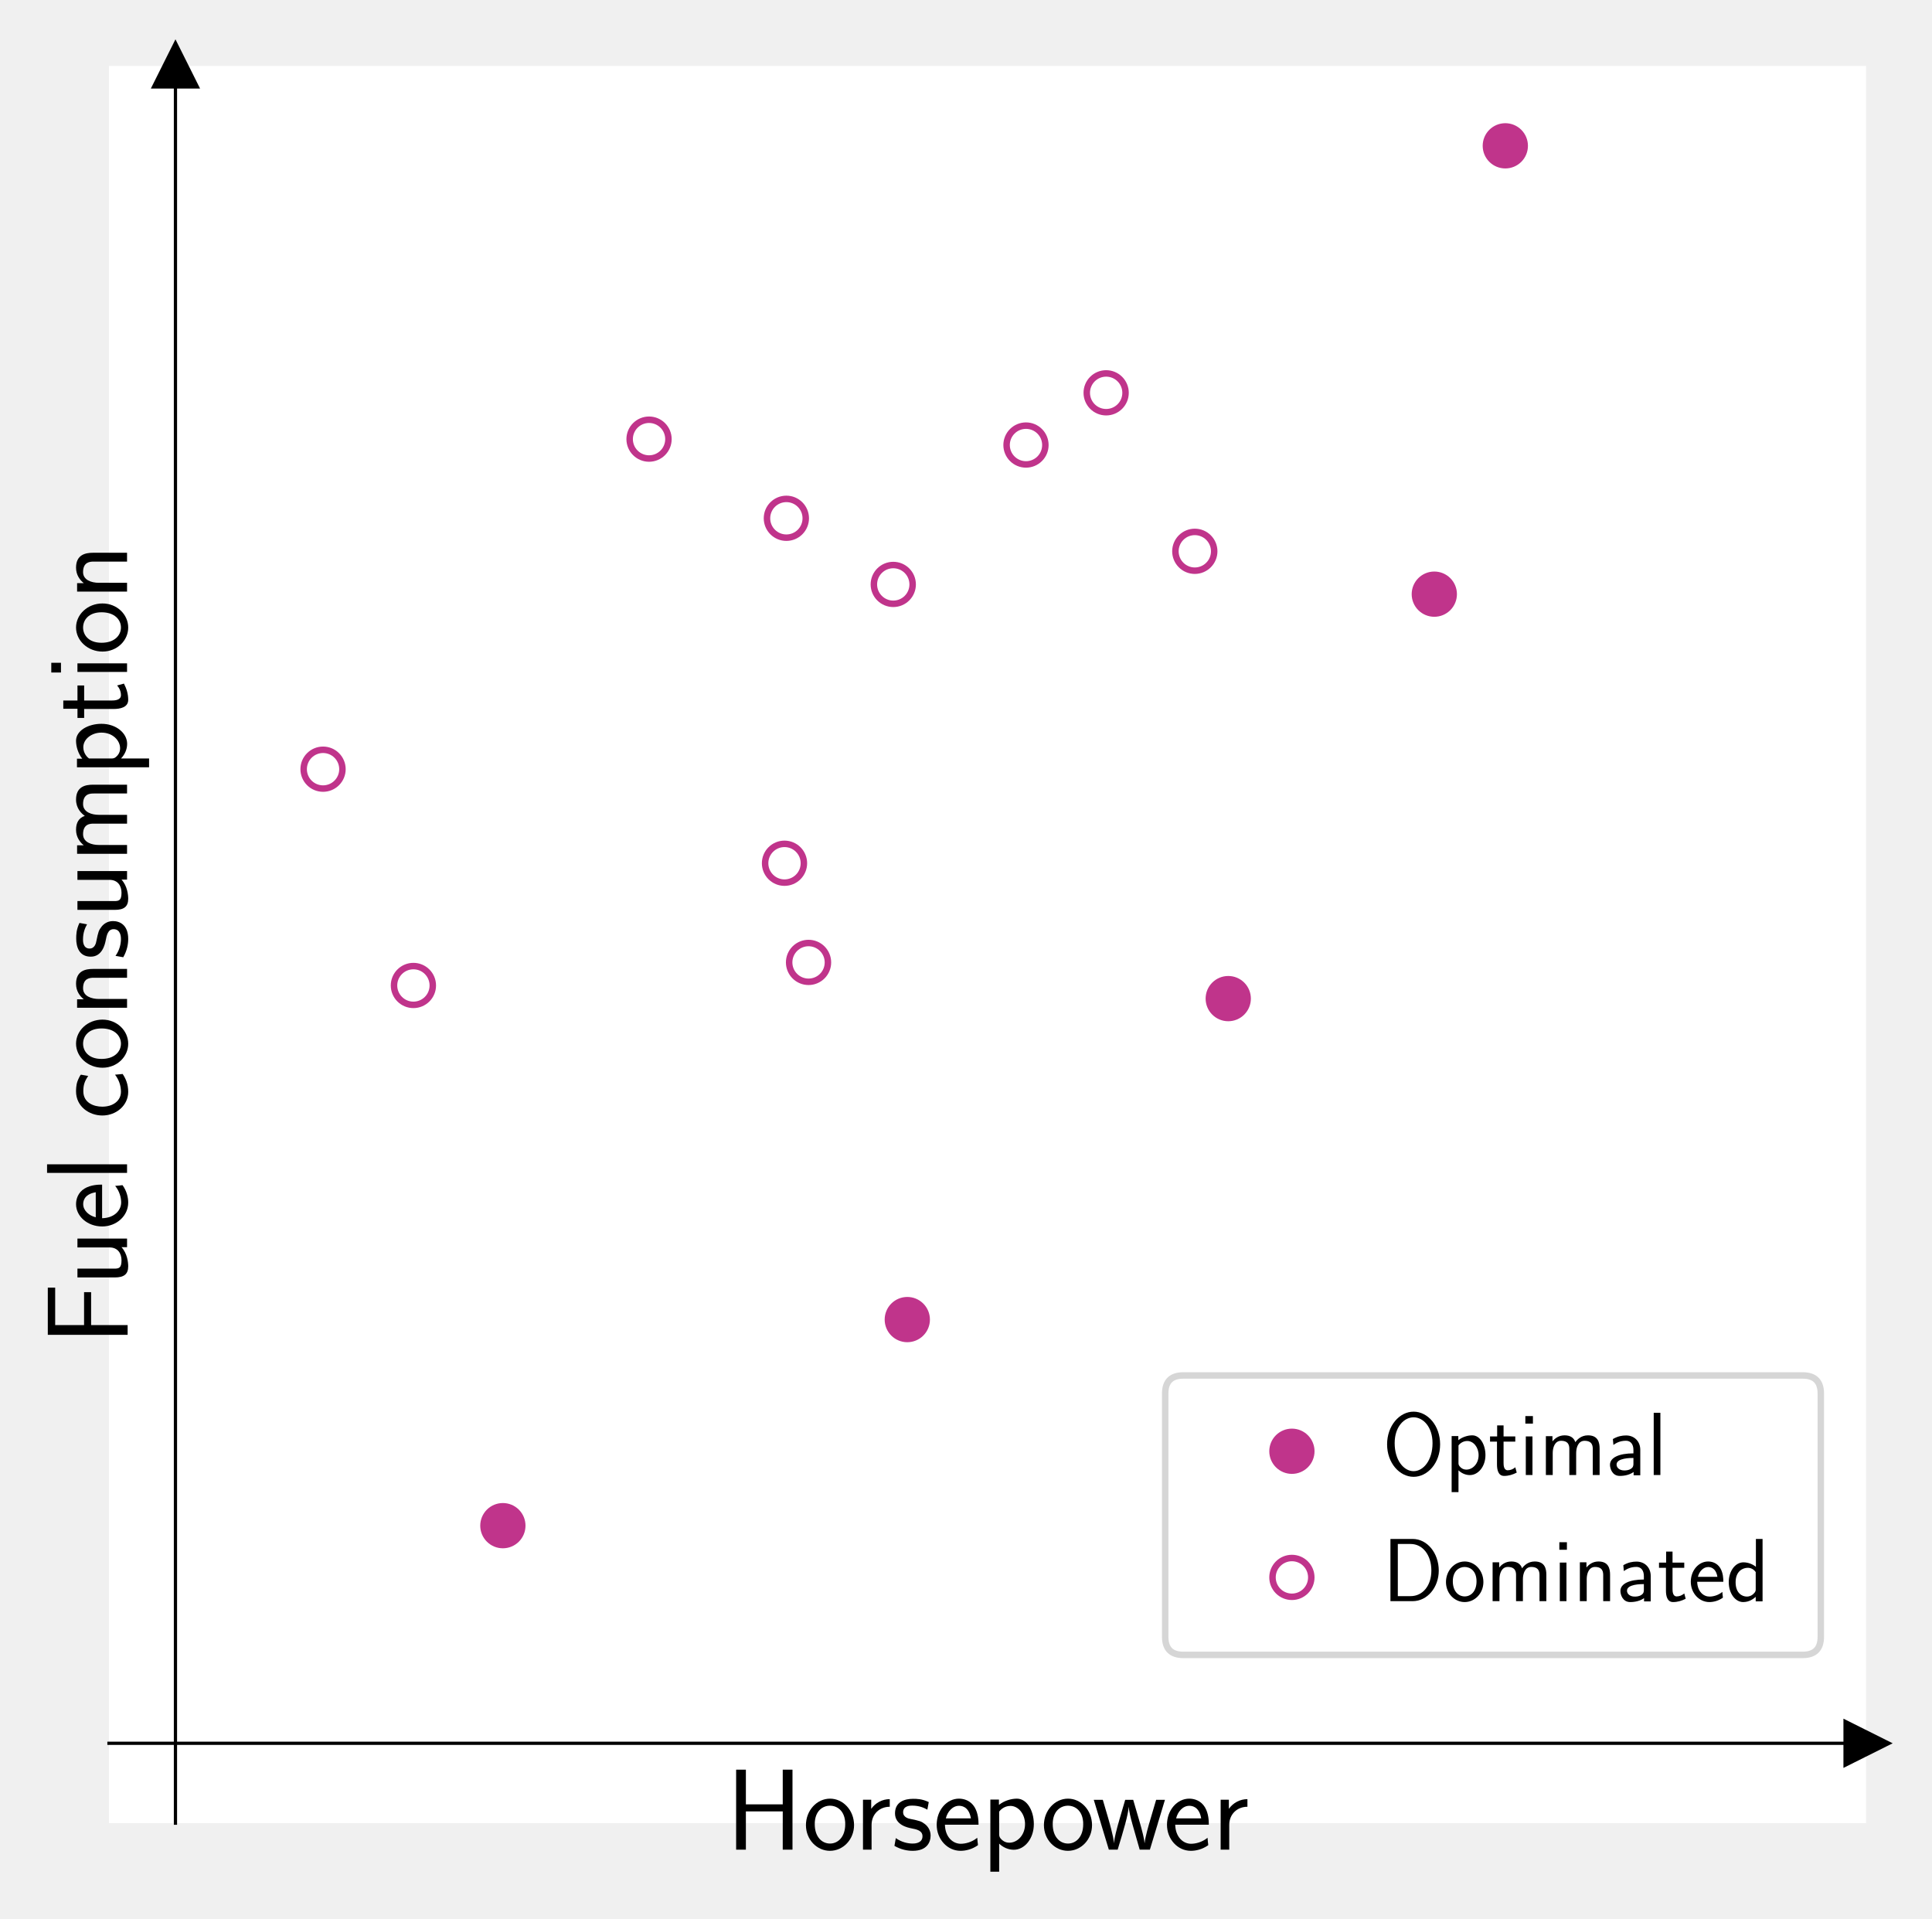
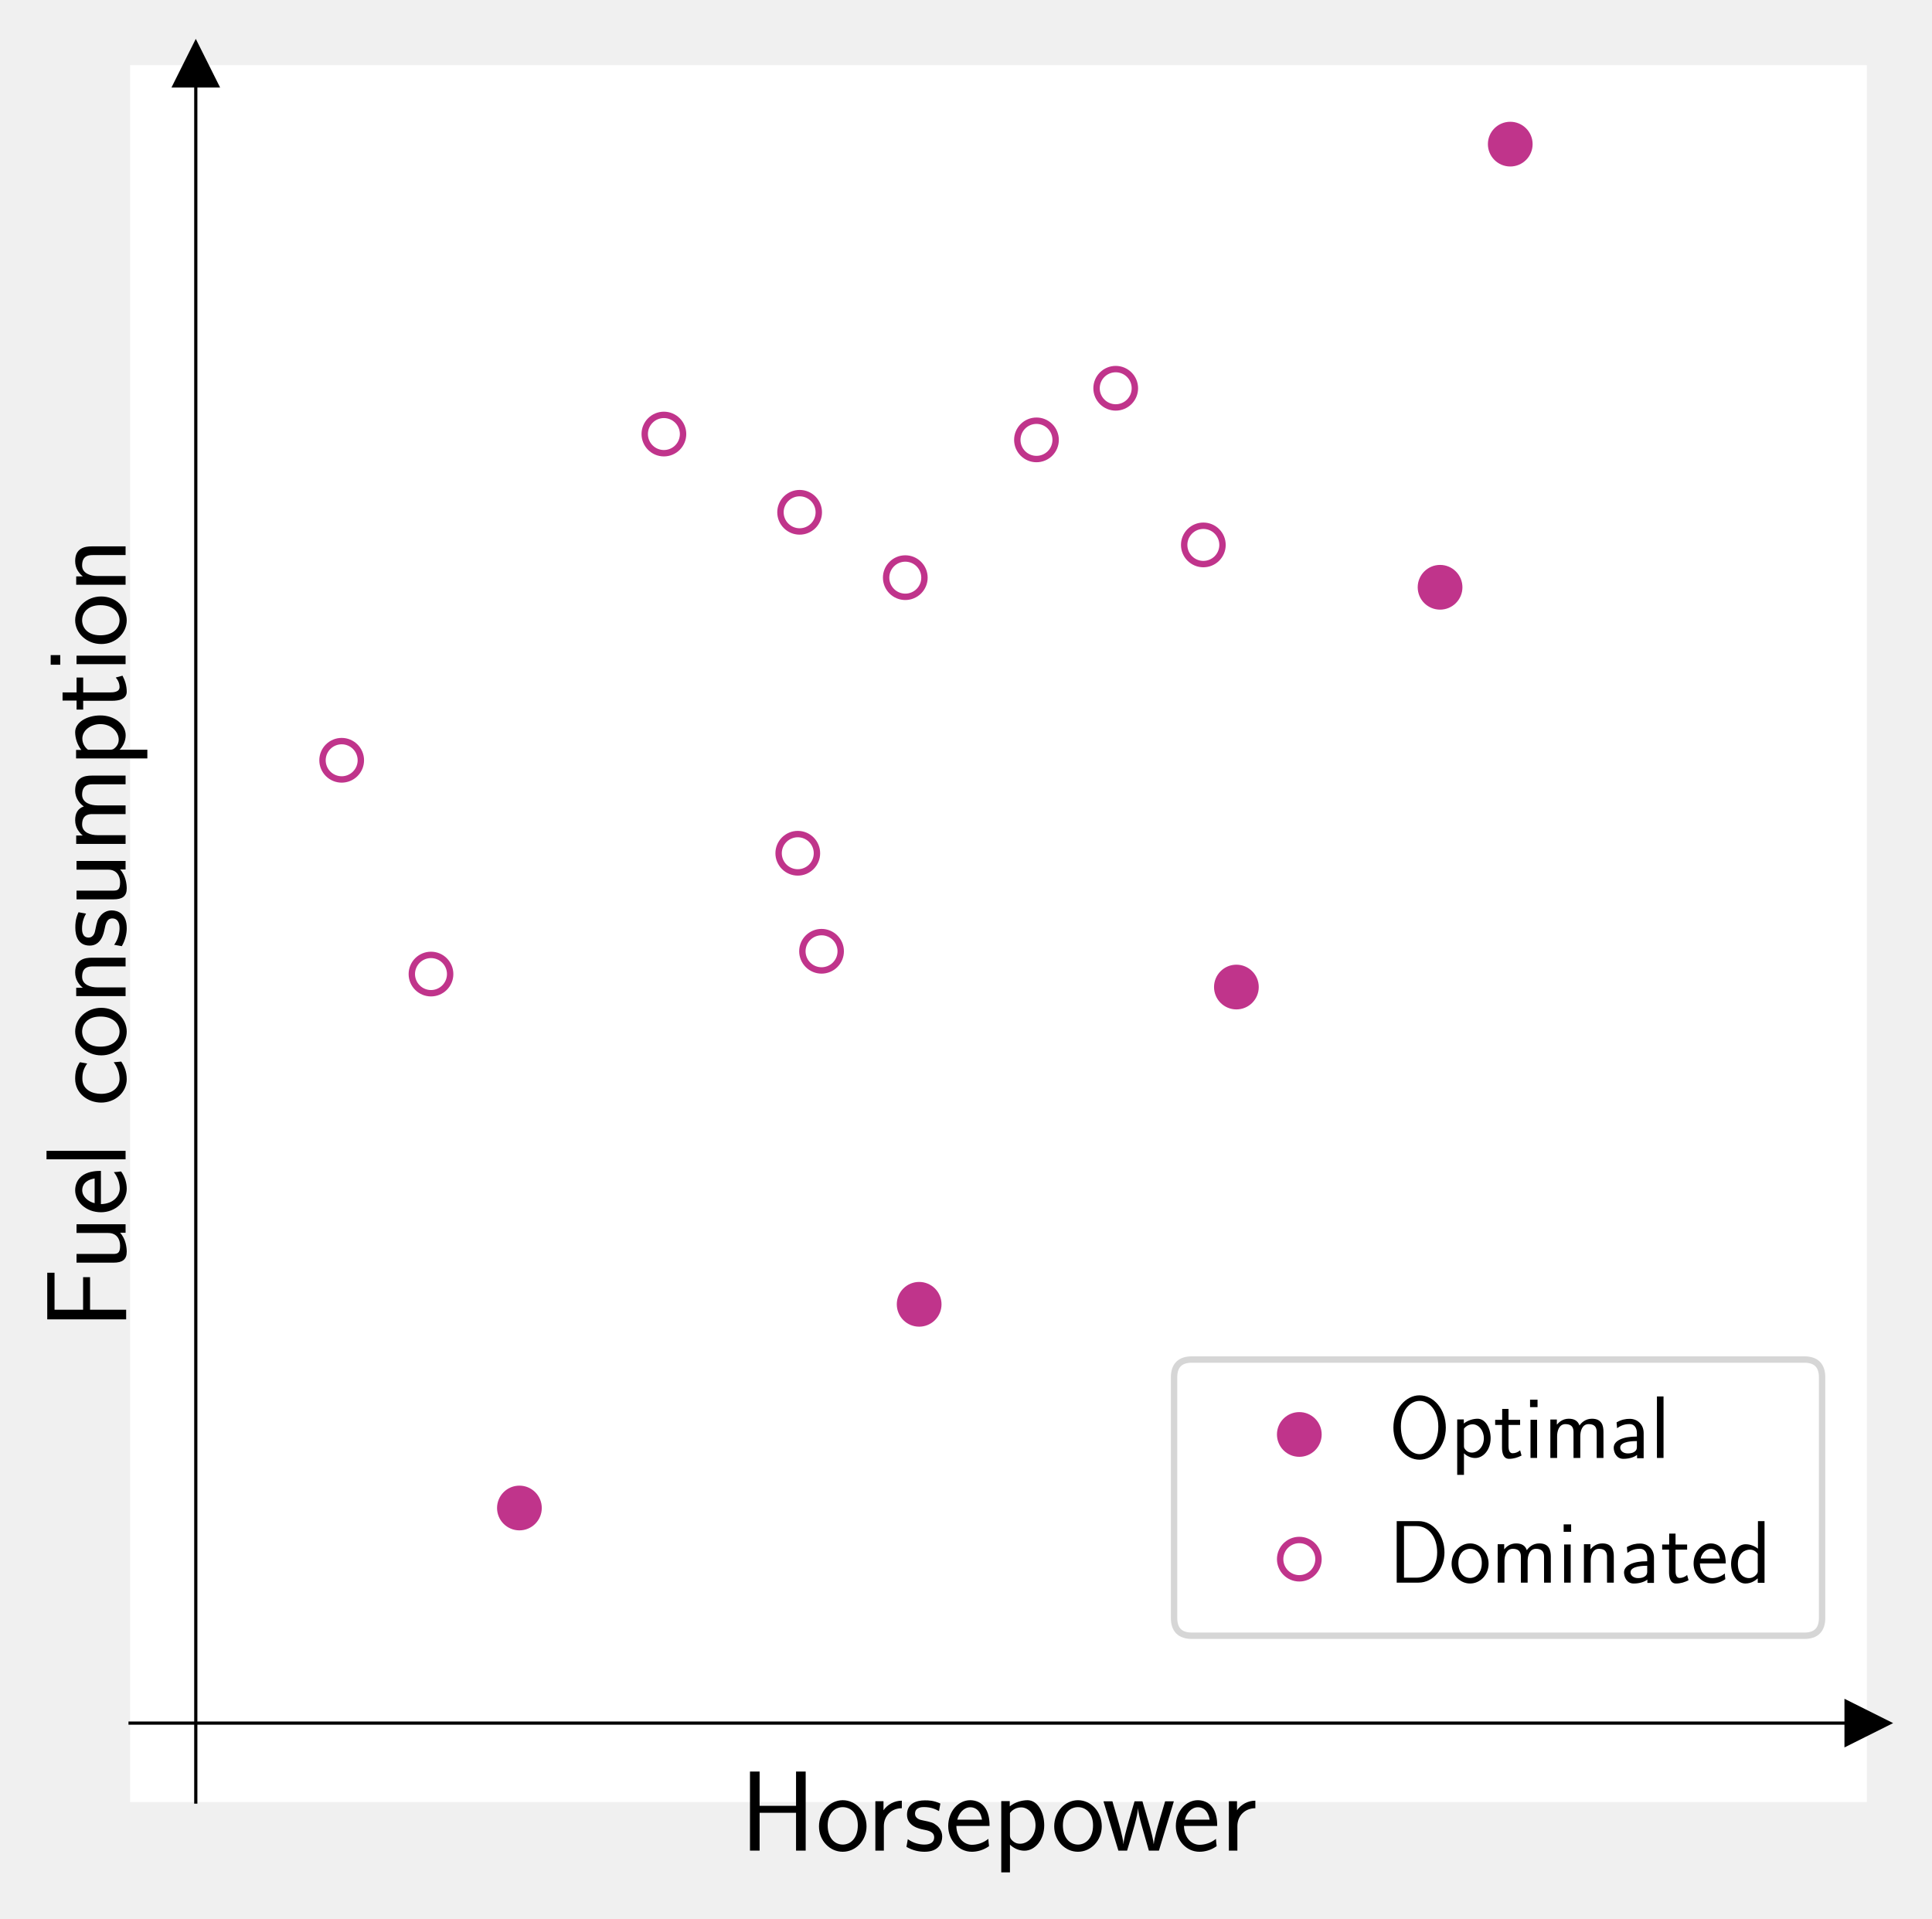
- <svg xmlns="http://www.w3.org/2000/svg" xmlns:xlink="http://www.w3.org/1999/xlink" width="298.856pt" height="296.787pt" viewBox="0 0 298.856 296.787" version="1.1">
+ <svg xmlns="http://www.w3.org/2000/svg" xmlns:xlink="http://www.w3.org/1999/xlink" width="302.356pt" height="300.287pt" viewBox="0 0 302.356 300.287" version="1.1">
  <defs>
    <style type="text/css">*{stroke-linejoin: round; stroke-linecap: butt}</style>
  </defs>
  <g id="figure_1">
    <g id="patch_1">
-       <path d="M 0 296.787  L 298.856 296.787  L 298.856 -0  L 0 -0  L 0 296.787  z " style="fill: none" />
+       <path d="M -0 300.287  L 302.356 300.287  L 302.356 0  L -0 0  L -0 300.287  z " style="fill: none" />
    </g>
    <g id="axes_1">
      <g id="patch_2">
-         <path d="M 16.856 282  L 288.656 282  L 288.656 10.2  L 16.856 10.2  z " style="fill: #ffffff" />
+         <path d="M 20.356 282  L 292.156 282  L 292.156 10.2  L 20.356 10.2  z " style="fill: #ffffff" />
      </g>
      <g id="PathCollection_1">
        <defs>
-           <path id="mca9f796627" d="M 0 3  C 0.796 3 1.559 2.684 2.121 2.121  C 2.684 1.559 3 0.796 3 0  C 3 -0.796 2.684 -1.559 2.121 -2.121  C 1.559 -2.684 0.796 -3 0 -3  C -0.796 -3 -1.559 -2.684 -2.121 -2.121  C -2.684 -1.559 -3 -0.796 -3 0  C -3 0.796 -2.684 1.559 -2.121 2.121  C -1.559 2.684 -0.796 3 0 3  z " style="stroke: #c0348b" />
+           <path id="me721140af1" d="M 0 3  C 0.796 3 1.559 2.684 2.121 2.121  C 2.684 1.559 3 0.796 3 0  C 3 -0.796 2.684 -1.559 2.121 -2.121  C 1.559 -2.684 0.796 -3 0 -3  C -0.796 -3 -1.559 -2.684 -2.121 -2.121  C -2.684 -1.559 -3 -0.796 -3 0  C -3 0.796 -2.684 1.559 -2.121 2.121  C -1.559 2.684 -0.796 3 0 3  z " style="stroke: #c0348b" />
        </defs>
-         <g clip-path="url(#p72cce3ea87)">
-           <use xlink:href="#mca9f796627" x="232.853" y="22.555" style="fill: #c0348b; stroke: #c0348b" />
-           <use xlink:href="#mca9f796627" x="221.869" y="91.902" style="fill: #c0348b; stroke: #c0348b" />
-           <use xlink:href="#mca9f796627" x="189.994" y="154.461" style="fill: #c0348b; stroke: #c0348b" />
-           <use xlink:href="#mca9f796627" x="140.347" y="204.108" style="fill: #c0348b; stroke: #c0348b" />
-           <use xlink:href="#mca9f796627" x="77.788" y="235.984" style="fill: #c0348b; stroke: #c0348b" />
+         <g clip-path="url(#p62f2c48f23)">
+           <use xlink:href="#me721140af1" x="236.353" y="22.555" style="fill: #c0348b; stroke: #c0348b" />
+           <use xlink:href="#me721140af1" x="225.369" y="91.902" style="fill: #c0348b; stroke: #c0348b" />
+           <use xlink:href="#me721140af1" x="193.494" y="154.461" style="fill: #c0348b; stroke: #c0348b" />
+           <use xlink:href="#me721140af1" x="143.847" y="204.108" style="fill: #c0348b; stroke: #c0348b" />
+           <use xlink:href="#me721140af1" x="81.288" y="235.984" style="fill: #c0348b; stroke: #c0348b" />
        </g>
      </g>
      <g id="PathCollection_2">
        <defs>
-           <path id="C0_0_b3a6db2d13" d="M 0 3  C 0.796 3 1.559 2.684 2.121 2.121  C 2.684 1.559 3 0.796 3 -0  C 3 -0.796 2.684 -1.559 2.121 -2.121  C 1.559 -2.684 0.796 -3 0 -3  C -0.796 -3 -1.559 -2.684 -2.121 -2.121  C -2.684 -1.559 -3 -0.796 -3 0  C -3 0.796 -2.684 1.559 -2.121 2.121  C -1.559 2.684 -0.796 3 0 3  z " />
+           <path id="C0_0_d88b64f046" d="M 0 3  C 0.796 3 1.559 2.684 2.121 2.121  C 2.684 1.559 3 0.796 3 -0  C 3 -0.796 2.684 -1.559 2.121 -2.121  C 1.559 -2.684 0.796 -3 0 -3  C -0.796 -3 -1.559 -2.684 -2.121 -2.121  C -2.684 -1.559 -3 -0.796 -3 0  C -3 0.796 -2.684 1.559 -2.121 2.121  C -1.559 2.684 -0.796 3 0 3  z " />
        </defs>
-         <g clip-path="url(#p72cce3ea87)">
-           <use xlink:href="#C0_0_b3a6db2d13" x="121.641" y="80.167" style="fill: none; stroke: #c0348b" />
+         <g clip-path="url(#p62f2c48f23)">
+           <use xlink:href="#C0_0_d88b64f046" x="125.141" y="80.167" style="fill: none; stroke: #c0348b" />
        </g>
-         <g clip-path="url(#p72cce3ea87)">
-           <use xlink:href="#C0_0_b3a6db2d13" x="100.399" y="67.923" style="fill: none; stroke: #c0348b" />
+         <g clip-path="url(#p62f2c48f23)">
+           <use xlink:href="#C0_0_d88b64f046" x="103.899" y="67.923" style="fill: none; stroke: #c0348b" />
        </g>
-         <g clip-path="url(#p72cce3ea87)">
-           <use xlink:href="#C0_0_b3a6db2d13" x="171.108" y="60.759" style="fill: none; stroke: #c0348b" />
+         <g clip-path="url(#p62f2c48f23)">
+           <use xlink:href="#C0_0_d88b64f046" x="174.608" y="60.759" style="fill: none; stroke: #c0348b" />
        </g>
-         <g clip-path="url(#p72cce3ea87)">
-           <use xlink:href="#C0_0_b3a6db2d13" x="184.822" y="85.273" style="fill: none; stroke: #c0348b" />
+         <g clip-path="url(#p62f2c48f23)">
+           <use xlink:href="#C0_0_d88b64f046" x="188.322" y="85.273" style="fill: none; stroke: #c0348b" />
        </g>
-         <g clip-path="url(#p72cce3ea87)">
-           <use xlink:href="#C0_0_b3a6db2d13" x="63.949" y="152.429" style="fill: none; stroke: #c0348b" />
+         <g clip-path="url(#p62f2c48f23)">
+           <use xlink:href="#C0_0_d88b64f046" x="67.449" y="152.429" style="fill: none; stroke: #c0348b" />
        </g>
-         <g clip-path="url(#p72cce3ea87)">
-           <use xlink:href="#C0_0_b3a6db2d13" x="138.177" y="90.396" style="fill: none; stroke: #c0348b" />
+         <g clip-path="url(#p62f2c48f23)">
+           <use xlink:href="#C0_0_d88b64f046" x="141.677" y="90.396" style="fill: none; stroke: #c0348b" />
        </g>
-         <g clip-path="url(#p72cce3ea87)">
-           <use xlink:href="#C0_0_b3a6db2d13" x="121.352" y="133.523" style="fill: none; stroke: #c0348b" />
+         <g clip-path="url(#p62f2c48f23)">
+           <use xlink:href="#C0_0_d88b64f046" x="124.852" y="133.523" style="fill: none; stroke: #c0348b" />
        </g>
-         <g clip-path="url(#p72cce3ea87)">
-           <use xlink:href="#C0_0_b3a6db2d13" x="158.707" y="68.836" style="fill: none; stroke: #c0348b" />
+         <g clip-path="url(#p62f2c48f23)">
+           <use xlink:href="#C0_0_d88b64f046" x="162.207" y="68.836" style="fill: none; stroke: #c0348b" />
        </g>
-         <g clip-path="url(#p72cce3ea87)">
-           <use xlink:href="#C0_0_b3a6db2d13" x="49.972" y="118.974" style="fill: none; stroke: #c0348b" />
+         <g clip-path="url(#p62f2c48f23)">
+           <use xlink:href="#C0_0_d88b64f046" x="53.472" y="118.974" style="fill: none; stroke: #c0348b" />
        </g>
-         <g clip-path="url(#p72cce3ea87)">
-           <use xlink:href="#C0_0_b3a6db2d13" x="125.071" y="148.862" style="fill: none; stroke: #c0348b" />
+         <g clip-path="url(#p62f2c48f23)">
+           <use xlink:href="#C0_0_d88b64f046" x="128.571" y="148.862" style="fill: none; stroke: #c0348b" />
        </g>
      </g>
      <g id="matplotlib.axis_1">
        <g id="text_1">
-           <g transform="translate(112.2937 286.0988)scale(0.18 -0.18)">
+           <g transform="translate(115.7937 289.5988)scale(0.18 -0.18)">
            <defs>
              <path id="CMSS17-48" d="M 3674 4416  L 3136 4416  L 3136 2501  L 1101 2501  L 1101 4416  L 563 4416  L 563 0  L 1101 0  L 1101 2112  L 3136 2112  L 3136 0  L 3674 0  L 3674 4416  z " transform="scale(0.015625)" />
              <path id="CMSS17-6f" d="M 2829 1356  C 2829 2176 2221 2816 1504 2816  C 768 2816 173 2157 173 1356  C 173 544 787 -64 1498 -64  C 2227 -64 2829 563 2829 1356  z M 1504 337  C 1050 337 659 709 659 1408  C 659 2151 1114 2427 1498 2427  C 1914 2427 2342 2126 2342 1408  C 2342 683 1926 337 1504 337  z " transform="scale(0.015625)" />
              <path id="CMSS17-72" d="M 954 1363  C 954 1965 1395 2368 1958 2368  L 1958 2789  C 1549 2789 1165 2585 934 2253  L 934 2758  L 480 2758  L 480 0  L 954 0  L 954 1363  z " transform="scale(0.015625)" />
              <path id="CMSS17-73" d="M 2061 2627  C 1683 2807 1389 2807 1197 2807  C 742 2807 198 2648 198 2003  C 198 1359 902 1218 1094 1179  C 1389 1122 1715 1058 1715 740  C 1715 337 1254 337 1171 337  C 915 337 563 407 243 638  L 166 210  C 531 0 883 -64 1178 -64  C 1965 -64 2163 416 2163 781  C 2163 1094 1984 1305 1862 1401  C 1651 1568 1574 1587 1050 1696  C 960 1709 646 1779 646 2066  C 646 2432 1050 2432 1139 2432  C 1555 2432 1811 2303 1984 2208  L 2061 2627  z " transform="scale(0.015625)" />
              <path id="CMSS17-65" d="M 2502 1377  C 2502 1590 2490 2003 2285 2345  C 2061 2713 1696 2816 1421 2816  C 755 2816 192 2188 192 1375  C 192 582 774 -64 1510 -64  C 1798 -64 2150 19 2470 248  C 2470 274 2458 414 2451 420  C 2451 433 2432 630 2432 656  C 2125 407 1773 325 1517 325  C 1107 325 666 667 646 1377  L 2502 1377  z M 698 1728  C 781 2084 1062 2421 1421 2421  C 1517 2421 1965 2421 2080 1728  L 698 1728  z " transform="scale(0.015625)" />
              <path id="CMSS17-70" d="M 966 333  C 1178 129 1466 -5 1773 -5  C 2368 -5 2880 603 2880 1412  C 2880 2159 2496 2816 1946 2816  C 1626 2816 1242 2702 954 2472  L 954 2765  L 480 2765  L 480 -1216  L 966 -1216  L 966 333  z M 966 2100  C 1018 2176 1235 2415 1587 2415  C 2035 2415 2394 1960 2394 1412  C 2394 787 1958 384 1530 384  C 1402 384 1267 415 1139 523  C 966 674 966 768 966 857  L 966 2100  z " transform="scale(0.015625)" />
              <path id="CMSS17-77" d="M 4013 2752  L 3526 2752  L 3187 1601  C 3117 1358 2918 685 2893 371  L 2886 371  C 2874 564 2765 1024 2586 1633  L 2259 2752  L 1818 2752  L 1498 1658  C 1338 1101 1216 627 1203 371  L 1197 371  C 1171 749 909 1633 870 1773  L 582 2752  L 83 2752  L 915 0  L 1402 0  C 1734 1096 1990 1943 2010 2370  C 2022 2160 2131 1707 2195 1484  L 2618 0  L 3181 0  L 4013 2752  z " transform="scale(0.015625)" />
            </defs>
            <use xlink:href="#CMSS17-48" transform="scale(0.996264)" />
            <use xlink:href="#CMSS17-6f" transform="translate(66.06152 0)scale(0.996264)" />
            <use xlink:href="#CMSS17-72" transform="translate(110.3027 0)scale(0.996264)" />
            <use xlink:href="#CMSS17-73" transform="translate(142.2125 0)scale(0.996264)" />
            <use xlink:href="#CMSS17-65" transform="translate(178.126 0)scale(0.996264)" />
            <use xlink:href="#CMSS17-70" transform="translate(219.7648 0)scale(0.996264)" />
            <use xlink:href="#CMSS17-6f" transform="translate(270.5722 0)scale(0.996264)" />
            <use xlink:href="#CMSS17-77" transform="translate(314.8134 0)scale(0.996264)" />
            <use xlink:href="#CMSS17-65" transform="translate(376.0305 0)scale(0.996264)" />
            <use xlink:href="#CMSS17-72" transform="translate(417.6693 0)scale(0.996264)" />
          </g>
        </g>
      </g>
      <g id="matplotlib.axis_2">
        <g id="text_2">
          <g transform="translate(19.6533 208.0417)rotate(-90)scale(0.18 -0.18)">
            <defs>
              <path id="CMSS17-46" d="M 2918 1984  L 2918 2373  L 1101 2373  L 1101 3968  L 1882 3968  C 1958 3968 2035 3968 2112 3968  L 3168 3968  L 3168 4375  L 563 4375  L 563 -32  L 1101 -32  L 1101 1984  L 2918 1984  z " transform="scale(0.015625)" />
              <path id="CMSS17-75" d="M 2618 2739  L 2131 2739  L 2131 972  C 2131 498 1786 306 1421 306  C 998 306 960 447 960 709  L 960 2739  L 474 2739  L 474 678  C 474 179 646 -64 1088 -64  C 1306 -64 1798 -13 2144 306  L 2144 0  L 2618 0  L 2618 2739  z " transform="scale(0.015625)" />
              <path id="CMSS17-6c" d="M 947 4416  L 474 4416  L 474 0  L 947 0  L 947 4416  z " transform="scale(0.015625)" />
              <path id="CMSS17-63" d="M 2464 2541  C 2464 2585 2170 2714 2093 2739  C 1882 2816 1613 2816 1542 2816  C 710 2816 211 2093 211 1363  C 211 595 768 -64 1517 -64  C 1946 -64 2253 76 2502 242  L 2464 664  C 2189 453 1869 337 1523 337  C 1024 337 698 774 698 1369  C 698 1831 909 2414 1549 2414  C 1901 2414 2099 2343 2394 2145  L 2464 2541  z " transform="scale(0.015625)" />
              <path id="CMSS17-6e" d="M 2618 1877  C 2618 2283 2522 2816 1798 2816  C 1389 2816 1120 2606 941 2389  L 941 2758  L 474 2758  L 474 0  L 960 0  L 960 1559  C 960 1964 1114 2428 1549 2428  C 2112 2428 2131 2048 2131 1829  L 2131 0  L 2618 0  L 2618 1877  z " transform="scale(0.015625)" />
              <path id="CMSS17-6d" d="M 4288 1877  C 4288 2308 4179 2816 3462 2816  C 2982 2816 2694 2516 2566 2331  C 2451 2670 2182 2816 1798 2816  C 1363 2816 1088 2568 941 2389  L 941 2758  L 474 2758  L 474 0  L 960 0  L 960 1559  C 960 1939 1101 2428 1555 2428  C 2138 2428 2138 2016 2138 1829  L 2138 0  L 2624 0  L 2624 1559  C 2624 1939 2765 2428 3219 2428  C 3802 2428 3802 2016 3802 1829  L 3802 0  L 4288 0  L 4288 1877  z " transform="scale(0.015625)" />
              <path id="CMSS17-74" d="M 1069 2368  L 1901 2368  L 1901 2737  L 1069 2737  L 1069 3520  L 614 3520  L 614 2737  L 109 2737  L 109 2368  L 602 2368  L 602 749  C 602 384 685 -64 1107 -64  C 1427 -64 1722 25 2003 172  L 1901 548  C 1747 414 1562 337 1363 337  C 1082 337 1069 696 1069 856  L 1069 2368  z " transform="scale(0.015625)" />
              <path id="CMSS17-69" d="M 979 4183  L 442 4183  L 442 3648  L 979 3648  L 979 4183  z M 947 2739  L 474 2739  L 474 0  L 947 0  L 947 2739  z " transform="scale(0.015625)" />
            </defs>
            <use xlink:href="#CMSS17-46" transform="scale(0.996264)" />
            <use xlink:href="#CMSS17-75" transform="translate(50.68711 0)scale(0.996264)" />
            <use xlink:href="#CMSS17-65" transform="translate(98.89205 0)scale(0.996264)" />
            <use xlink:href="#CMSS17-6c" transform="translate(140.5309 0)scale(0.996264)" />
            <use xlink:href="#CMSS17-63" transform="translate(193.9407 0)scale(0.996264)" />
            <use xlink:href="#CMSS17-6f" transform="translate(235.5795 0)scale(0.996264)" />
            <use xlink:href="#CMSS17-6e" transform="translate(282.4232 0)scale(0.996264)" />
            <use xlink:href="#CMSS17-73" transform="translate(330.6281 0)scale(0.996264)" />
            <use xlink:href="#CMSS17-75" transform="translate(366.5416 0)scale(0.996264)" />
            <use xlink:href="#CMSS17-6d" transform="translate(414.7466 0)scale(0.996264)" />
            <use xlink:href="#CMSS17-70" transform="translate(488.9758 0)scale(0.996264)" />
            <use xlink:href="#CMSS17-74" transform="translate(537.1808 0)scale(0.996264)" />
            <use xlink:href="#CMSS17-69" transform="translate(571.0123 0)scale(0.996264)" />
            <use xlink:href="#CMSS17-6f" transform="translate(593.1931 0)scale(0.996264)" />
            <use xlink:href="#CMSS17-6e" transform="translate(640.0367 0)scale(0.996264)" />
          </g>
        </g>
      </g>
      <g id="line2d_1">
        <defs>
-           <path id="m8b4078fdfb" d="M 3 0  L -3 -3  L -3 3  z " style="stroke: #000000; stroke-linejoin: miter" />
+           <path id="m37d0966196" d="M 3 0  L -3 -3  L -3 3  z " style="stroke: #000000; stroke-linejoin: miter" />
        </defs>
        <g>
-           <use xlink:href="#m8b4078fdfb" x="288.656" y="269.645" style="stroke: #000000; stroke-linejoin: miter" />
+           <use xlink:href="#m37d0966196" x="292.156" y="269.645" style="stroke: #000000; stroke-linejoin: miter" />
        </g>
      </g>
      <g id="line2d_2">
        <defs>
-           <path id="mb82ea97744" d="M 0 -3  L -3 3  L 3 3  z " style="stroke: #000000; stroke-linejoin: miter" />
+           <path id="mae36dd4d49" d="M 0 -3  L -3 3  L 3 3  z " style="stroke: #000000; stroke-linejoin: miter" />
        </defs>
        <g>
-           <use xlink:href="#mb82ea97744" x="27.141" y="10.2" style="stroke: #000000; stroke-linejoin: miter" />
+           <use xlink:href="#mae36dd4d49" x="30.641" y="10.2" style="stroke: #000000; stroke-linejoin: miter" />
        </g>
      </g>
      <g id="patch_3">
-         <path d="M 27.141 282  L 27.141 10.2  " style="fill: none; stroke: #000000; stroke-width: 0.5; stroke-linejoin: miter; stroke-linecap: square" />
+         <path d="M 30.641 282  L 30.641 10.2  " style="fill: none; stroke: #000000; stroke-width: 0.5; stroke-linejoin: miter; stroke-linecap: square" />
      </g>
      <g id="patch_4">
-         <path d="M 16.856 269.645  L 288.656 269.645  " style="fill: none; stroke: #000000; stroke-width: 0.5; stroke-linejoin: miter; stroke-linecap: square" />
+         <path d="M 20.356 269.645  L 292.156 269.645  " style="fill: none; stroke: #000000; stroke-width: 0.5; stroke-linejoin: miter; stroke-linecap: square" />
      </g>
      <g id="legend_1">
        <g id="patch_5">
-           <path d="M 183.041 255.974  L 278.856 255.974  Q 281.656 255.974 281.656 253.174  L 281.656 215.55  Q 281.656 212.75 278.856 212.75  L 183.041 212.75  Q 180.241 212.75 180.241 215.55  L 180.241 253.174  Q 180.241 255.974 183.041 255.974  z " style="fill: #ffffff; opacity: 0.8; stroke: #cccccc; stroke-linejoin: miter" />
+           <path d="M 186.541 255.974  L 282.356 255.974  Q 285.156 255.974 285.156 253.174  L 285.156 215.55  Q 285.156 212.75 282.356 212.75  L 186.541 212.75  Q 183.741 212.75 183.741 215.55  L 183.741 253.174  Q 183.741 255.974 186.541 255.974  z " style="fill: #ffffff; opacity: 0.8; stroke: #cccccc; stroke-linejoin: miter" />
        </g>
        <g id="PathCollection_3">
          <g>
-             <use xlink:href="#mca9f796627" x="199.841" y="224.475" style="fill: #c0348b; stroke: #c0348b" />
+             <use xlink:href="#me721140af1" x="203.341" y="224.475" style="fill: #c0348b; stroke: #c0348b" />
          </g>
        </g>
        <g id="text_3">
-           <g transform="translate(213.8408 228.1499)scale(0.14 -0.14)">
+           <g transform="translate(217.3408 228.1499)scale(0.14 -0.14)">
            <defs>
              <path id="CMSS17-4f" d="M 4096 2178  C 4096 3503 3219 4497 2214 4497  C 1210 4497 333 3497 333 2178  C 333 847 1222 -128 2214 -128  C 3206 -128 4096 847 4096 2178  z M 2214 273  C 1510 273 870 1057 870 2261  C 870 3433 1549 4096 2214 4096  C 2880 4096 3558 3433 3558 2261  C 3558 1051 2912 273 2214 273  z " transform="scale(0.015625)" />
              <path id="CMSS17-61" d="M 2406 1791  C 2406 2392 1978 2808 1402 2808  C 1120 2808 813 2757 461 2553  L 499 2135  C 659 2248 934 2432 1395 2432  C 1722 2432 1920 2180 1920 1782  L 1920 1536  C 896 1536 256 1238 256 726  C 256 461 416 -64 947 -64  C 1043 -64 1562 -64 1933 217  L 1933 -19  L 2406 -19  L 2406 1791  z M 1920 816  C 1920 701 1920 548 1728 434  C 1562 325 1350 325 1261 325  C 941 325 723 511 723 744  C 723 1211 1722 1211 1920 1211  L 1920 816  z " transform="scale(0.015625)" />
            </defs>
            <use xlink:href="#CMSS17-4f" transform="scale(0.996264)" />
            <use xlink:href="#CMSS17-70" transform="translate(69.02425 0)scale(0.996264)" />
            <use xlink:href="#CMSS17-74" transform="translate(117.2292 0)scale(0.996264)" />
            <use xlink:href="#CMSS17-69" transform="translate(151.0608 0)scale(0.996264)" />
            <use xlink:href="#CMSS17-6d" transform="translate(173.2415 0)scale(0.996264)" />
            <use xlink:href="#CMSS17-61" transform="translate(247.4707 0)scale(0.996264)" />
            <use xlink:href="#CMSS17-6c" transform="translate(292.3927 0)scale(0.996264)" />
          </g>
        </g>
        <g id="PathCollection_4">
-           <path d="M 199.841 246.987  C 200.636 246.987 201.4 246.671 201.962 246.108  C 202.525 245.546 202.841 244.783 202.841 243.987  C 202.841 243.191 202.525 242.428 201.962 241.866  C 201.4 241.303 200.636 240.987 199.841 240.987  C 199.045 240.987 198.282 241.303 197.719 241.866  C 197.157 242.428 196.841 243.191 196.841 243.987  C 196.841 244.783 197.157 245.546 197.719 246.108  C 198.282 246.671 199.045 246.987 199.841 246.987  L 199.841 246.987  z " style="fill: none; stroke: #c0348b" />
+           <path d="M 203.341 246.987  C 204.136 246.987 204.9 246.671 205.462 246.108  C 206.025 245.546 206.341 244.783 206.341 243.987  C 206.341 243.191 206.025 242.428 205.462 241.866  C 204.9 241.303 204.136 240.987 203.341 240.987  C 202.545 240.987 201.782 241.303 201.219 241.866  C 200.657 242.428 200.341 243.191 200.341 243.987  C 200.341 244.783 200.657 245.546 201.219 246.108  C 201.782 246.671 202.545 246.987 203.341 246.987  L 203.341 246.987  z " style="fill: none; stroke: #c0348b" />
        </g>
        <g id="text_4">
-           <g transform="translate(213.8408 247.662)scale(0.14 -0.14)">
+           <g transform="translate(217.3408 247.662)scale(0.14 -0.14)">
            <defs>
              <path id="CMSS17-44" d="M 570 4416  L 570 0  L 2144 0  C 3194 0 4000 980 4000 2170  C 4000 3398 3194 4416 2144 4416  L 570 4416  z M 1094 357  L 1094 4059  L 2003 4059  C 2861 4059 3475 3277 3475 2170  C 3475 1107 2867 357 2003 357  L 1094 357  z " transform="scale(0.015625)" />
              <path id="CMSS17-64" d="M 2611 4416  L 2138 4416  L 2138 2438  C 1939 2603 1613 2756 1254 2756  C 672 2756 211 2131 211 1347  C 211 562 666 -64 1235 -64  C 1677 -64 1971 172 2125 306  L 2125 -13  L 2611 -13  L 2611 4416  z M 2125 836  C 2125 747 2125 653 1926 482  C 1798 375 1645 325 1498 325  C 1152 325 698 576 698 1340  C 698 2134 1210 2368 1562 2368  C 1798 2368 1990 2254 2125 2065  L 2125 836  z " transform="scale(0.015625)" />
            </defs>
            <use xlink:href="#CMSS17-44" transform="scale(0.996264)" />
            <use xlink:href="#CMSS17-6f" transform="translate(67.54284 0)scale(0.996264)" />
            <use xlink:href="#CMSS17-6d" transform="translate(114.3865 0)scale(0.996264)" />
            <use xlink:href="#CMSS17-69" transform="translate(188.6157 0)scale(0.996264)" />
            <use xlink:href="#CMSS17-6e" transform="translate(210.7964 0)scale(0.996264)" />
            <use xlink:href="#CMSS17-61" transform="translate(259.0014 0)scale(0.996264)" />
            <use xlink:href="#CMSS17-74" transform="translate(303.9233 0)scale(0.996264)" />
            <use xlink:href="#CMSS17-65" transform="translate(337.7549 0)scale(0.996264)" />
            <use xlink:href="#CMSS17-64" transform="translate(379.3937 0)scale(0.996264)" />
          </g>
        </g>
      </g>
    </g>
  </g>
  <defs>
-     <clipPath id="p72cce3ea87">
-       <rect x="16.856" y="10.2" width="271.8" height="271.8" />
+     <clipPath id="p62f2c48f23">
+       <rect x="20.356" y="10.2" width="271.8" height="271.8" />
    </clipPath>
  </defs>
</svg>
